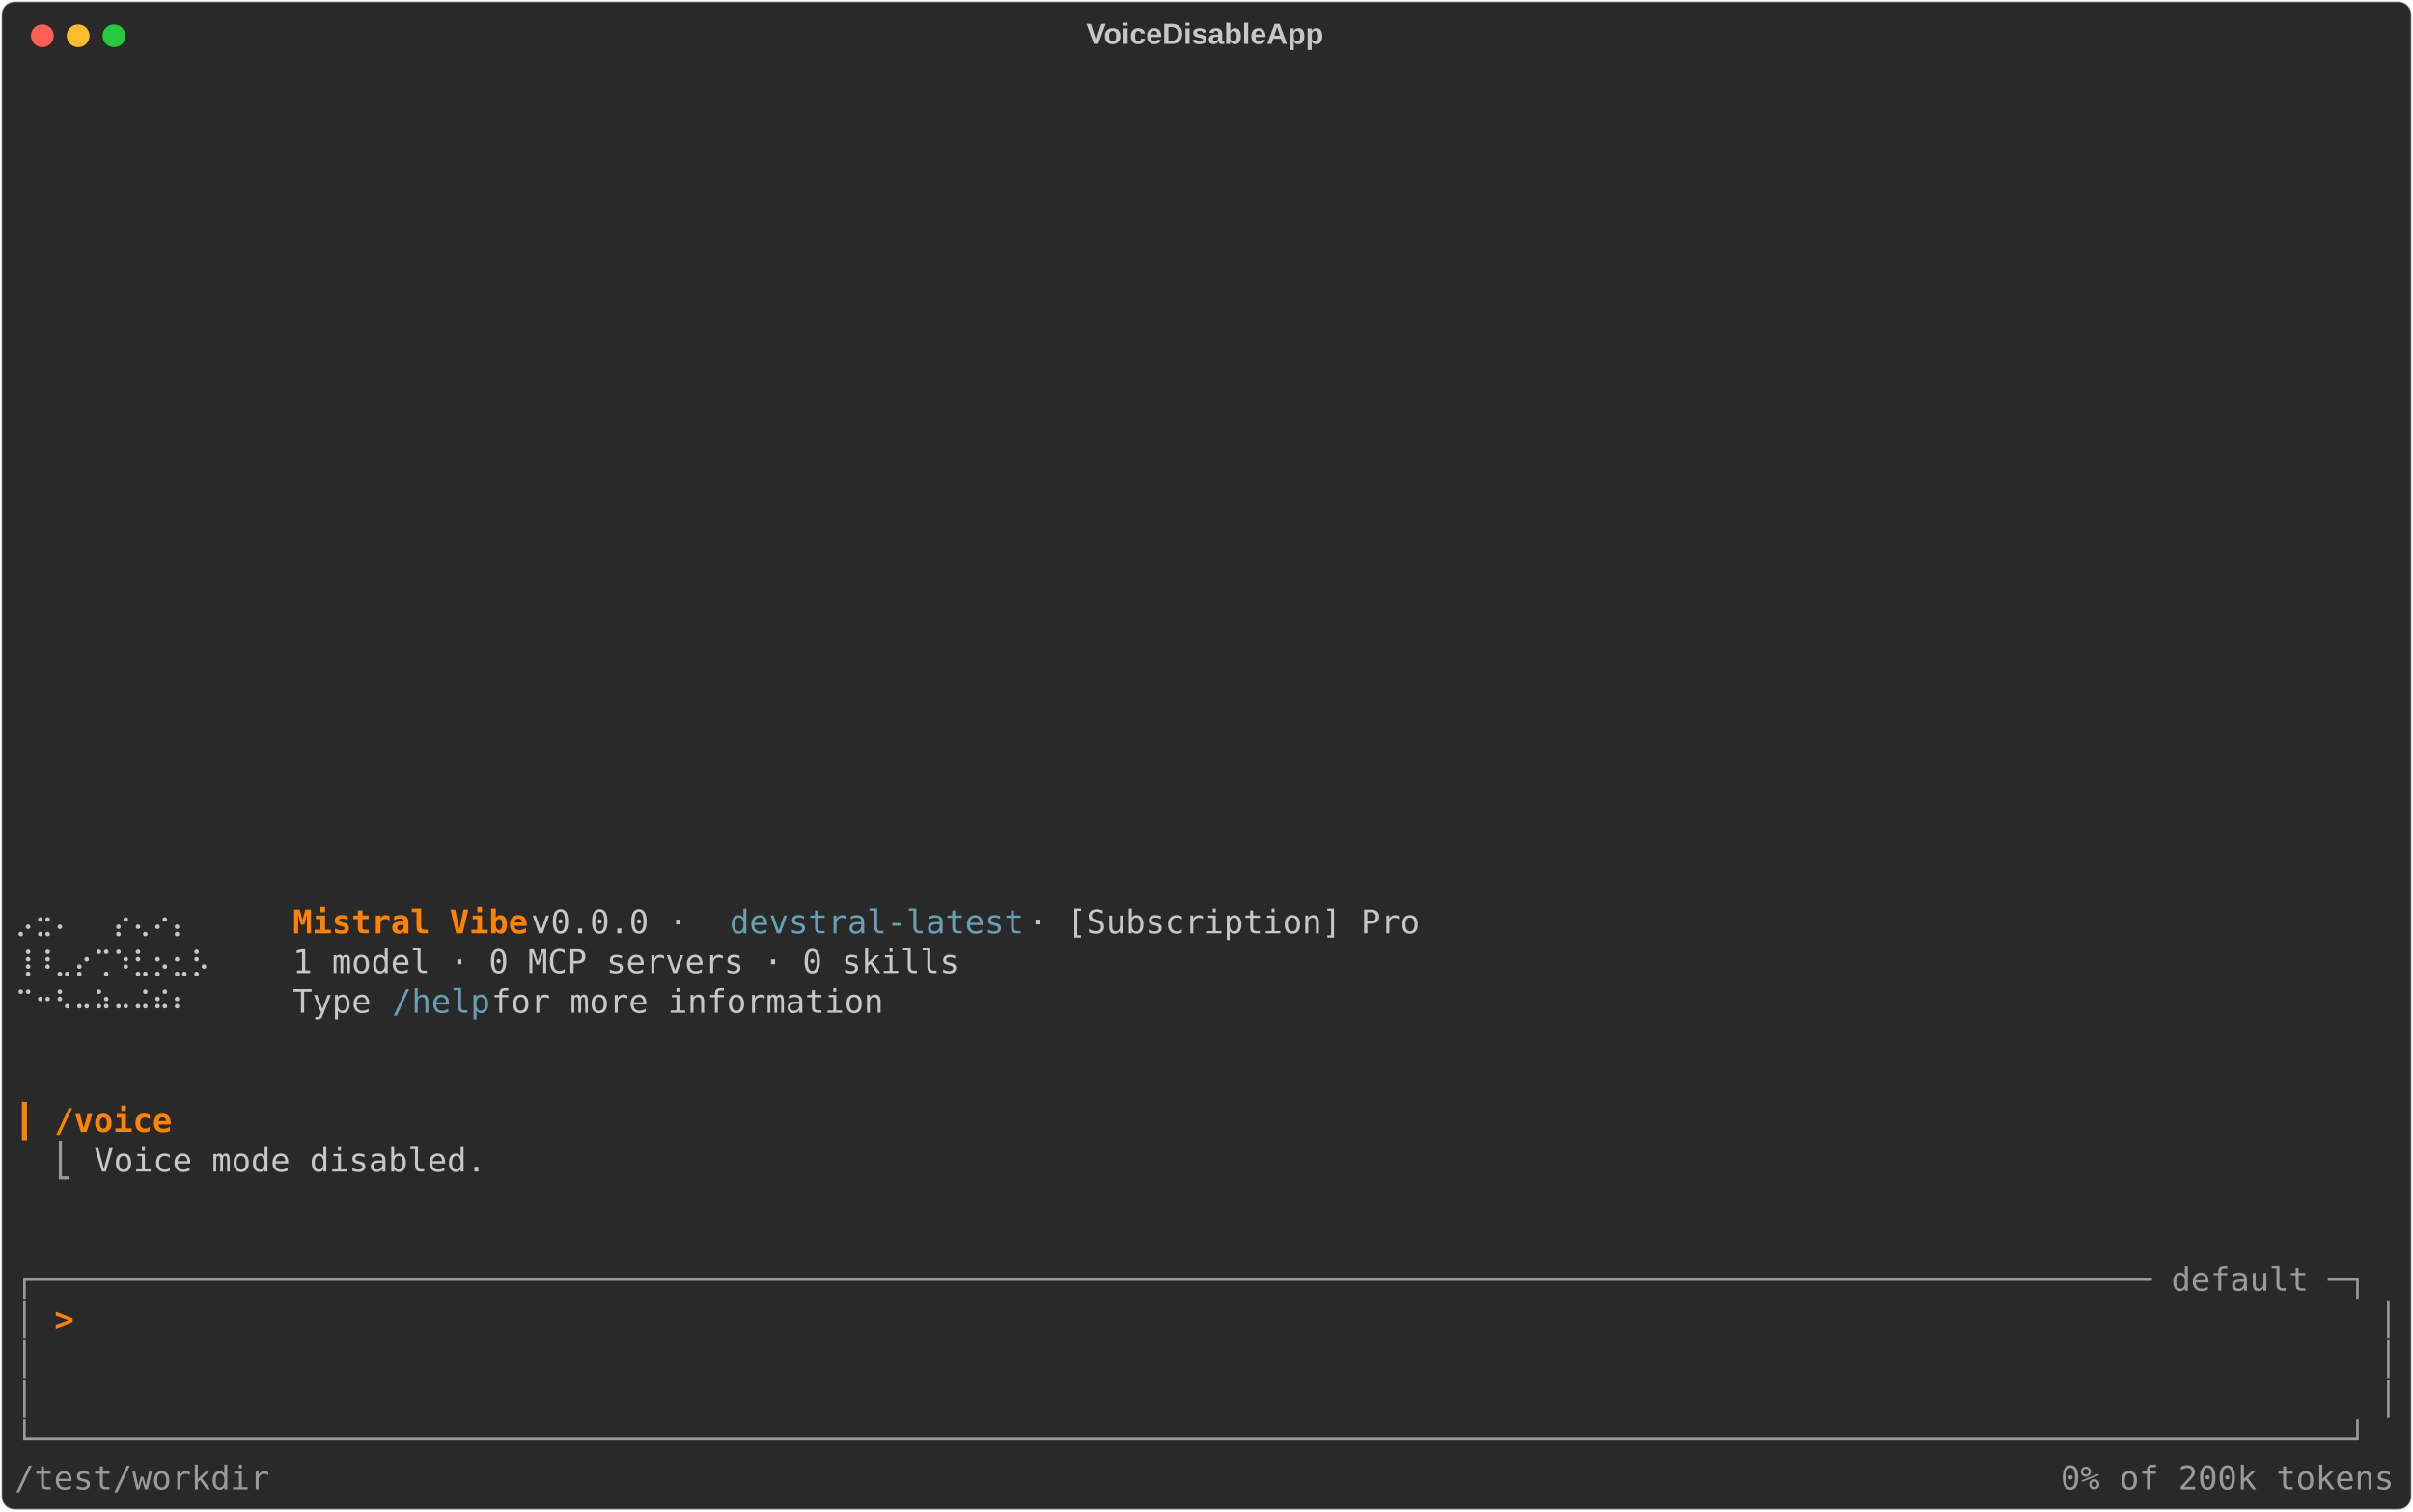
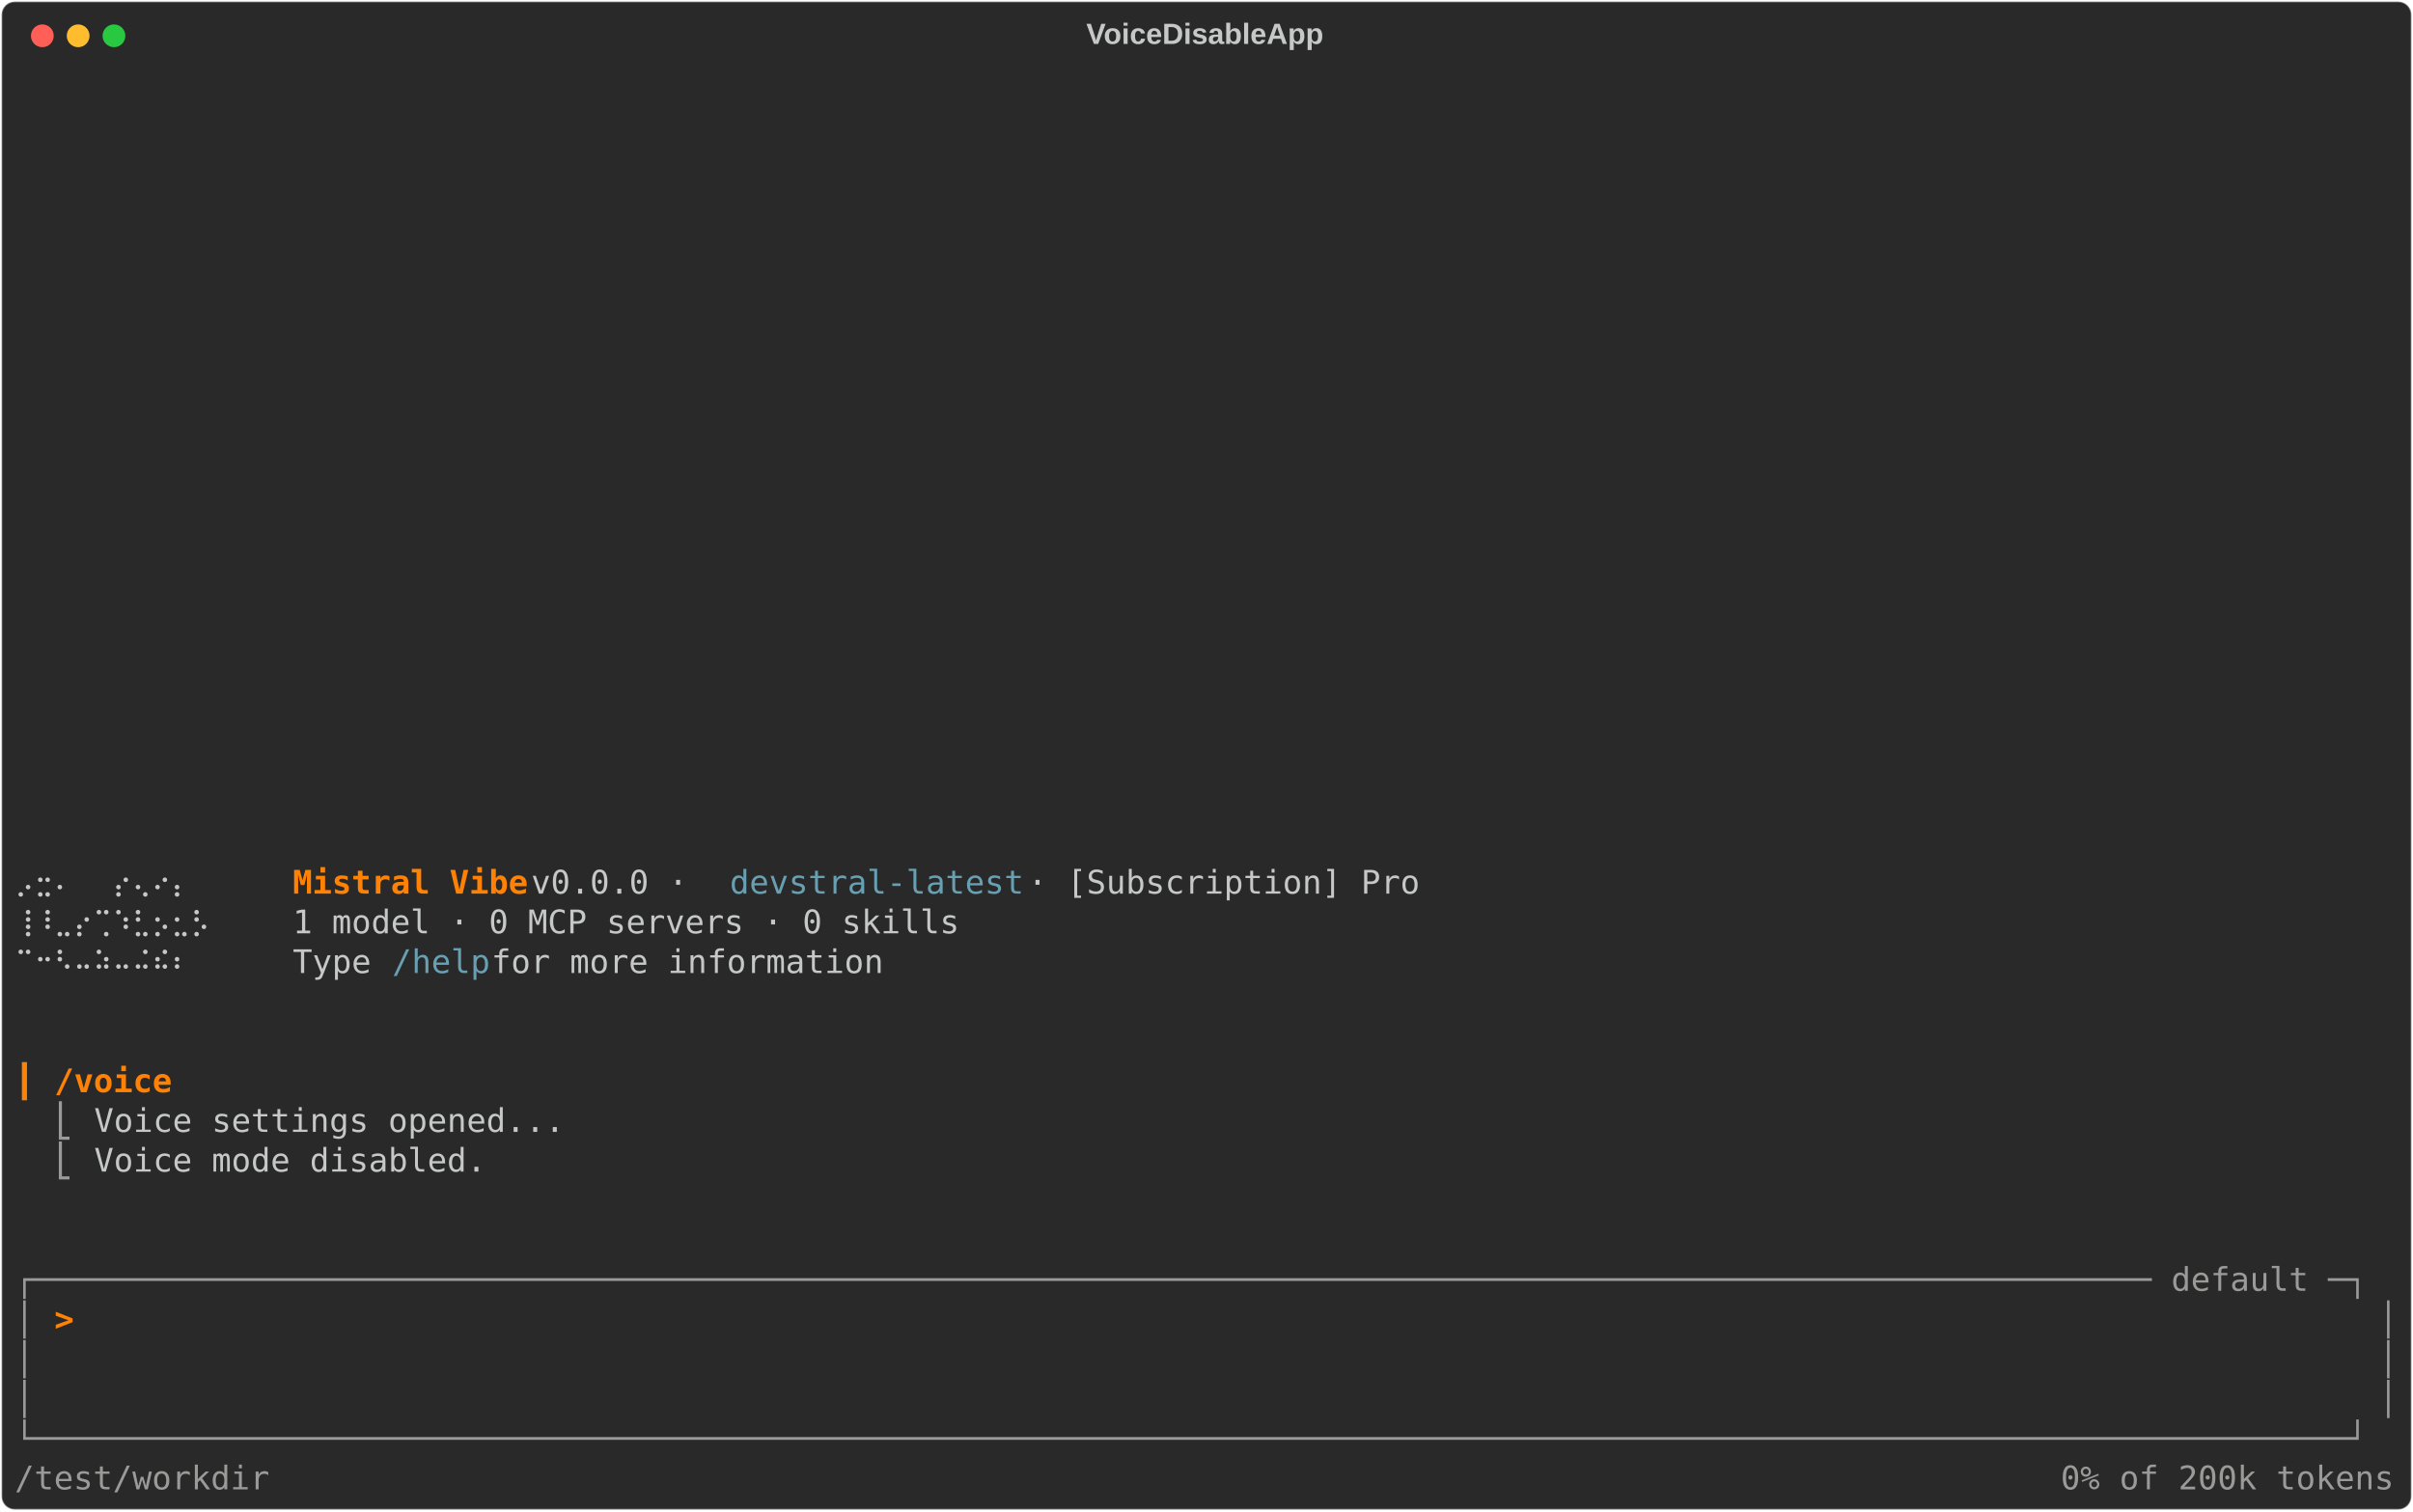
<svg xmlns="http://www.w3.org/2000/svg" class="rich-terminal" viewBox="0 0 1482 928.4">
  <style>

    @font-face {
        font-family: "Fira Code";
        src: local("FiraCode-Regular"),
                url("https://cdnjs.cloudflare.com/ajax/libs/firacode/6.2.0/woff2/FiraCode-Regular.woff2") format("woff2"),
                url("https://cdnjs.cloudflare.com/ajax/libs/firacode/6.2.0/woff/FiraCode-Regular.woff") format("woff");
        font-style: normal;
        font-weight: 400;
    }
    @font-face {
        font-family: "Fira Code";
        src: local("FiraCode-Bold"),
                url("https://cdnjs.cloudflare.com/ajax/libs/firacode/6.2.0/woff2/FiraCode-Bold.woff2") format("woff2"),
                url("https://cdnjs.cloudflare.com/ajax/libs/firacode/6.2.0/woff/FiraCode-Bold.woff") format("woff");
        font-style: bold;
        font-weight: 700;
    }

    .terminal-matrix {
        font-family: Fira Code, monospace;
        font-size: 20px;
        line-height: 24.4px;
        font-variant-east-asian: full-width;
    }

    .terminal-title {
        font-size: 18px;
        font-weight: bold;
        font-family: arial;
    }

    .terminal-r1 { fill: #c5c8c6 }
.terminal-r2 { fill: #ff8205;font-weight: bold }
.terminal-r3 { fill: #68a0b3 }
.terminal-r4 { fill: #ff8205 }
.terminal-r5 { fill: #9a9b99 }
    </style>
  <defs>
    <clipPath id="terminal-clip-terminal">
      <rect x="0" y="0" width="1463.0" height="877.4" />
    </clipPath>
    <clipPath id="terminal-line-0">
      <rect x="0" y="1.5" width="1464" height="24.65" />
    </clipPath>
    <clipPath id="terminal-line-1">
      <rect x="0" y="25.9" width="1464" height="24.65" />
    </clipPath>
    <clipPath id="terminal-line-2">
      <rect x="0" y="50.3" width="1464" height="24.65" />
    </clipPath>
    <clipPath id="terminal-line-3">
      <rect x="0" y="74.7" width="1464" height="24.65" />
    </clipPath>
    <clipPath id="terminal-line-4">
      <rect x="0" y="99.1" width="1464" height="24.65" />
    </clipPath>
    <clipPath id="terminal-line-5">
      <rect x="0" y="123.5" width="1464" height="24.65" />
    </clipPath>
    <clipPath id="terminal-line-6">
      <rect x="0" y="147.9" width="1464" height="24.65" />
    </clipPath>
    <clipPath id="terminal-line-7">
      <rect x="0" y="172.3" width="1464" height="24.65" />
    </clipPath>
    <clipPath id="terminal-line-8">
      <rect x="0" y="196.7" width="1464" height="24.65" />
    </clipPath>
    <clipPath id="terminal-line-9">
      <rect x="0" y="221.1" width="1464" height="24.65" />
    </clipPath>
    <clipPath id="terminal-line-10">
      <rect x="0" y="245.5" width="1464" height="24.65" />
    </clipPath>
    <clipPath id="terminal-line-11">
      <rect x="0" y="269.9" width="1464" height="24.65" />
    </clipPath>
    <clipPath id="terminal-line-12">
      <rect x="0" y="294.3" width="1464" height="24.65" />
    </clipPath>
    <clipPath id="terminal-line-13">
      <rect x="0" y="318.7" width="1464" height="24.65" />
    </clipPath>
    <clipPath id="terminal-line-14">
      <rect x="0" y="343.1" width="1464" height="24.65" />
    </clipPath>
    <clipPath id="terminal-line-15">
      <rect x="0" y="367.5" width="1464" height="24.65" />
    </clipPath>
    <clipPath id="terminal-line-16">
      <rect x="0" y="391.9" width="1464" height="24.65" />
    </clipPath>
    <clipPath id="terminal-line-17">
      <rect x="0" y="416.3" width="1464" height="24.65" />
    </clipPath>
    <clipPath id="terminal-line-18">
      <rect x="0" y="440.7" width="1464" height="24.65" />
    </clipPath>
    <clipPath id="terminal-line-19">
      <rect x="0" y="465.1" width="1464" height="24.65" />
    </clipPath>
    <clipPath id="terminal-line-20">
      <rect x="0" y="489.5" width="1464" height="24.65" />
    </clipPath>
    <clipPath id="terminal-line-21">
      <rect x="0" y="513.9" width="1464" height="24.65" />
    </clipPath>
    <clipPath id="terminal-line-22">
      <rect x="0" y="538.3" width="1464" height="24.65" />
    </clipPath>
    <clipPath id="terminal-line-23">
      <rect x="0" y="562.7" width="1464" height="24.65" />
    </clipPath>
    <clipPath id="terminal-line-24">
      <rect x="0" y="587.1" width="1464" height="24.65" />
    </clipPath>
    <clipPath id="terminal-line-25">
      <rect x="0" y="611.5" width="1464" height="24.65" />
    </clipPath>
    <clipPath id="terminal-line-26">
      <rect x="0" y="635.9" width="1464" height="24.65" />
    </clipPath>
    <clipPath id="terminal-line-27">
      <rect x="0" y="660.3" width="1464" height="24.65" />
    </clipPath>
    <clipPath id="terminal-line-28">
      <rect x="0" y="684.7" width="1464" height="24.65" />
    </clipPath>
    <clipPath id="terminal-line-29">
      <rect x="0" y="709.1" width="1464" height="24.65" />
    </clipPath>
    <clipPath id="terminal-line-30">
      <rect x="0" y="733.5" width="1464" height="24.65" />
    </clipPath>
    <clipPath id="terminal-line-31">
      <rect x="0" y="757.9" width="1464" height="24.65" />
    </clipPath>
    <clipPath id="terminal-line-32">
      <rect x="0" y="782.3" width="1464" height="24.65" />
    </clipPath>
    <clipPath id="terminal-line-33">
      <rect x="0" y="806.7" width="1464" height="24.65" />
    </clipPath>
    <clipPath id="terminal-line-34">
      <rect x="0" y="831.1" width="1464" height="24.65" />
    </clipPath>
  </defs>
  <rect fill="#292929" stroke="rgba(255,255,255,0.35)" stroke-width="1" x="1" y="1" width="1480" height="926.4" rx="8" />
  <text class="terminal-title" fill="#c5c8c6" text-anchor="middle" x="740" y="27">VoiceDisableApp</text>
  <g transform="translate(26,22)">
    <circle cx="0" cy="0" r="7" fill="#ff5f57" />
    <circle cx="22" cy="0" r="7" fill="#febc2e" />
    <circle cx="44" cy="0" r="7" fill="#28c840" />
  </g>
  <g transform="translate(9, 41)" clip-path="url(#terminal-clip-terminal)">
    <g class="terminal-matrix">
      <text class="terminal-r1" x="1464" y="20" textLength="12.2" clip-path="url(#terminal-line-0)">
</text>
      <text class="terminal-r1" x="1464" y="44.4" textLength="12.2" clip-path="url(#terminal-line-1)">
</text>
      <text class="terminal-r1" x="1464" y="68.8" textLength="12.2" clip-path="url(#terminal-line-2)">
</text>
      <text class="terminal-r1" x="1464" y="93.2" textLength="12.2" clip-path="url(#terminal-line-3)">
</text>
      <text class="terminal-r1" x="1464" y="117.6" textLength="12.2" clip-path="url(#terminal-line-4)">
</text>
      <text class="terminal-r1" x="1464" y="142" textLength="12.2" clip-path="url(#terminal-line-5)">
</text>
      <text class="terminal-r1" x="1464" y="166.4" textLength="12.2" clip-path="url(#terminal-line-6)">
</text>
      <text class="terminal-r1" x="1464" y="190.8" textLength="12.2" clip-path="url(#terminal-line-7)">
</text>
      <text class="terminal-r1" x="1464" y="215.2" textLength="12.2" clip-path="url(#terminal-line-8)">
</text>
      <text class="terminal-r1" x="1464" y="239.6" textLength="12.2" clip-path="url(#terminal-line-9)">
</text>
      <text class="terminal-r1" x="1464" y="264" textLength="12.2" clip-path="url(#terminal-line-10)">
</text>
      <text class="terminal-r1" x="1464" y="288.4" textLength="12.2" clip-path="url(#terminal-line-11)">
</text>
      <text class="terminal-r1" x="1464" y="312.8" textLength="12.2" clip-path="url(#terminal-line-12)">
</text>
      <text class="terminal-r1" x="1464" y="337.2" textLength="12.2" clip-path="url(#terminal-line-13)">
</text>
      <text class="terminal-r1" x="1464" y="361.6" textLength="12.2" clip-path="url(#terminal-line-14)">
</text>
      <text class="terminal-r1" x="1464" y="386" textLength="12.2" clip-path="url(#terminal-line-15)">
</text>
      <text class="terminal-r1" x="1464" y="410.4" textLength="12.2" clip-path="url(#terminal-line-16)">
</text>
      <text class="terminal-r1" x="1464" y="434.8" textLength="12.2" clip-path="url(#terminal-line-17)">
</text>
      <text class="terminal-r1" x="1464" y="459.2" textLength="12.2" clip-path="url(#terminal-line-18)">
</text>
      <text class="terminal-r1" x="1464" y="483.6" textLength="12.2" clip-path="url(#terminal-line-19)">
</text>
+       <text class="terminal-r1" x="0" y="508" textLength="134.2" clip-path="url(#terminal-line-20)">  ⡠⣒⠄  ⡔⢄⠔⡄</text>
+       <text class="terminal-r2" x="170.8" y="508" textLength="146.4" clip-path="url(#terminal-line-20)">Mistral Vibe</text>
+       <text class="terminal-r1" x="317.2" y="508" textLength="122" clip-path="url(#terminal-line-20)"> v0.0.0 · </text>
+       <text class="terminal-r3" x="439.2" y="508" textLength="183" clip-path="url(#terminal-line-20)">devstral-latest</text>
+       <text class="terminal-r1" x="622.2" y="508" textLength="256.2" clip-path="url(#terminal-line-20)"> · [Subscription] Pro</text>
      <text class="terminal-r1" x="1464" y="508" textLength="12.2" clip-path="url(#terminal-line-20)">
</text>
-       <text class="terminal-r1" x="0" y="532.4" textLength="134.2" clip-path="url(#terminal-line-21)">  ⡠⣒⠄  ⡔⢄⠔⡄</text>
-       <text class="terminal-r2" x="170.8" y="532.4" textLength="146.4" clip-path="url(#terminal-line-21)">Mistral Vibe</text>
-       <text class="terminal-r1" x="317.2" y="532.4" textLength="122" clip-path="url(#terminal-line-21)"> v0.0.0 · </text>
-       <text class="terminal-r3" x="439.2" y="532.4" textLength="183" clip-path="url(#terminal-line-21)">devstral-latest</text>
-       <text class="terminal-r1" x="622.2" y="532.4" textLength="256.2" clip-path="url(#terminal-line-21)"> · [Subscription] Pro</text>
+       <text class="terminal-r1" x="0" y="532.4" textLength="134.2" clip-path="url(#terminal-line-21)"> ⢸⠸⣀⡔⢉⠱⣃⡢⣂⡣</text>
+       <text class="terminal-r1" x="170.8" y="532.4" textLength="414.8" clip-path="url(#terminal-line-21)">1 model · 0 MCP servers · 0 skills</text>
      <text class="terminal-r1" x="1464" y="532.4" textLength="12.2" clip-path="url(#terminal-line-21)">
</text>
-       <text class="terminal-r1" x="0" y="556.8" textLength="134.2" clip-path="url(#terminal-line-22)"> ⢸⠸⣀⡔⢉⠱⣃⡢⣂⡣</text>
-       <text class="terminal-r1" x="170.8" y="556.8" textLength="414.8" clip-path="url(#terminal-line-22)">1 model · 0 MCP servers · 0 skills</text>
+       <text class="terminal-r1" x="0" y="556.8" textLength="134.2" clip-path="url(#terminal-line-22)">  ⠉⠒⠣⠤⠵⠤⠬⠮⠆</text>
+       <text class="terminal-r1" x="170.8" y="556.8" textLength="61" clip-path="url(#terminal-line-22)">Type </text>
+       <text class="terminal-r3" x="231.8" y="556.8" textLength="61" clip-path="url(#terminal-line-22)">/help</text>
+       <text class="terminal-r1" x="292.8" y="556.8" textLength="256.2" clip-path="url(#terminal-line-22)"> for more information</text>
      <text class="terminal-r1" x="1464" y="556.8" textLength="12.2" clip-path="url(#terminal-line-22)">
</text>
-       <text class="terminal-r1" x="0" y="581.2" textLength="134.2" clip-path="url(#terminal-line-23)">  ⠉⠒⠣⠤⠵⠤⠬⠮⠆</text>
-       <text class="terminal-r1" x="170.8" y="581.2" textLength="61" clip-path="url(#terminal-line-23)">Type </text>
-       <text class="terminal-r3" x="231.8" y="581.2" textLength="61" clip-path="url(#terminal-line-23)">/help</text>
-       <text class="terminal-r1" x="292.8" y="581.2" textLength="256.2" clip-path="url(#terminal-line-23)"> for more information</text>
      <text class="terminal-r1" x="1464" y="581.2" textLength="12.2" clip-path="url(#terminal-line-23)">
</text>
      <text class="terminal-r1" x="1464" y="605.6" textLength="12.2" clip-path="url(#terminal-line-24)">
</text>
+       <text class="terminal-r4" x="0" y="630" textLength="12.2" clip-path="url(#terminal-line-25)">┃</text>
+       <text class="terminal-r2" x="24.4" y="630" textLength="73.2" clip-path="url(#terminal-line-25)">/voice</text>
      <text class="terminal-r1" x="1464" y="630" textLength="12.2" clip-path="url(#terminal-line-25)">
</text>
-       <text class="terminal-r4" x="0" y="654.4" textLength="12.2" clip-path="url(#terminal-line-26)">┃</text>
-       <text class="terminal-r2" x="24.4" y="654.4" textLength="73.2" clip-path="url(#terminal-line-26)">/voice</text>
+       <text class="terminal-r5" x="24.4" y="654.4" textLength="12.2" clip-path="url(#terminal-line-26)">⎣</text>
+       <text class="terminal-r1" x="48.8" y="654.4" textLength="292.8" clip-path="url(#terminal-line-26)">Voice settings opened...</text>
      <text class="terminal-r1" x="1464" y="654.4" textLength="12.2" clip-path="url(#terminal-line-26)">
</text>
      <text class="terminal-r5" x="24.4" y="678.8" textLength="12.2" clip-path="url(#terminal-line-27)">⎣</text>
      <text class="terminal-r1" x="48.8" y="678.8" textLength="244" clip-path="url(#terminal-line-27)">Voice mode disabled.</text>
      <text class="terminal-r1" x="1464" y="678.8" textLength="12.2" clip-path="url(#terminal-line-27)">
</text>
      <text class="terminal-r1" x="1464" y="703.2" textLength="12.2" clip-path="url(#terminal-line-28)">
</text>
      <text class="terminal-r1" x="1464" y="727.6" textLength="12.2" clip-path="url(#terminal-line-29)">
</text>
      <text class="terminal-r5" x="0" y="752" textLength="1464" clip-path="url(#terminal-line-30)">┌──────────────────────────────────────────────────────────────────────────────────────────────────────────── default ─┐</text>
      <text class="terminal-r1" x="1464" y="752" textLength="12.2" clip-path="url(#terminal-line-30)">
</text>
      <text class="terminal-r5" x="0" y="776.4" textLength="12.2" clip-path="url(#terminal-line-31)">│</text>
      <text class="terminal-r2" x="24.4" y="776.4" textLength="12.2" clip-path="url(#terminal-line-31)">&gt;</text>
      <text class="terminal-r5" x="1451.8" y="776.4" textLength="12.2" clip-path="url(#terminal-line-31)">│</text>
      <text class="terminal-r1" x="1464" y="776.4" textLength="12.2" clip-path="url(#terminal-line-31)">
</text>
      <text class="terminal-r5" x="0" y="800.8" textLength="12.2" clip-path="url(#terminal-line-32)">│</text>
      <text class="terminal-r5" x="1451.8" y="800.8" textLength="12.2" clip-path="url(#terminal-line-32)">│</text>
      <text class="terminal-r1" x="1464" y="800.8" textLength="12.2" clip-path="url(#terminal-line-32)">
</text>
      <text class="terminal-r5" x="0" y="825.2" textLength="12.2" clip-path="url(#terminal-line-33)">│</text>
      <text class="terminal-r5" x="1451.8" y="825.2" textLength="12.2" clip-path="url(#terminal-line-33)">│</text>
      <text class="terminal-r1" x="1464" y="825.2" textLength="12.2" clip-path="url(#terminal-line-33)">
</text>
      <text class="terminal-r5" x="0" y="849.6" textLength="1464" clip-path="url(#terminal-line-34)">└──────────────────────────────────────────────────────────────────────────────────────────────────────────────────────┘</text>
      <text class="terminal-r1" x="1464" y="849.6" textLength="12.2" clip-path="url(#terminal-line-34)">
</text>
      <text class="terminal-r5" x="0" y="874" textLength="158.6" clip-path="url(#terminal-line-35)">/test/workdir</text>
      <text class="terminal-r5" x="1256.6" y="874" textLength="207.4" clip-path="url(#terminal-line-35)">0% of 200k tokens</text>
    </g>
  </g>
</svg>
